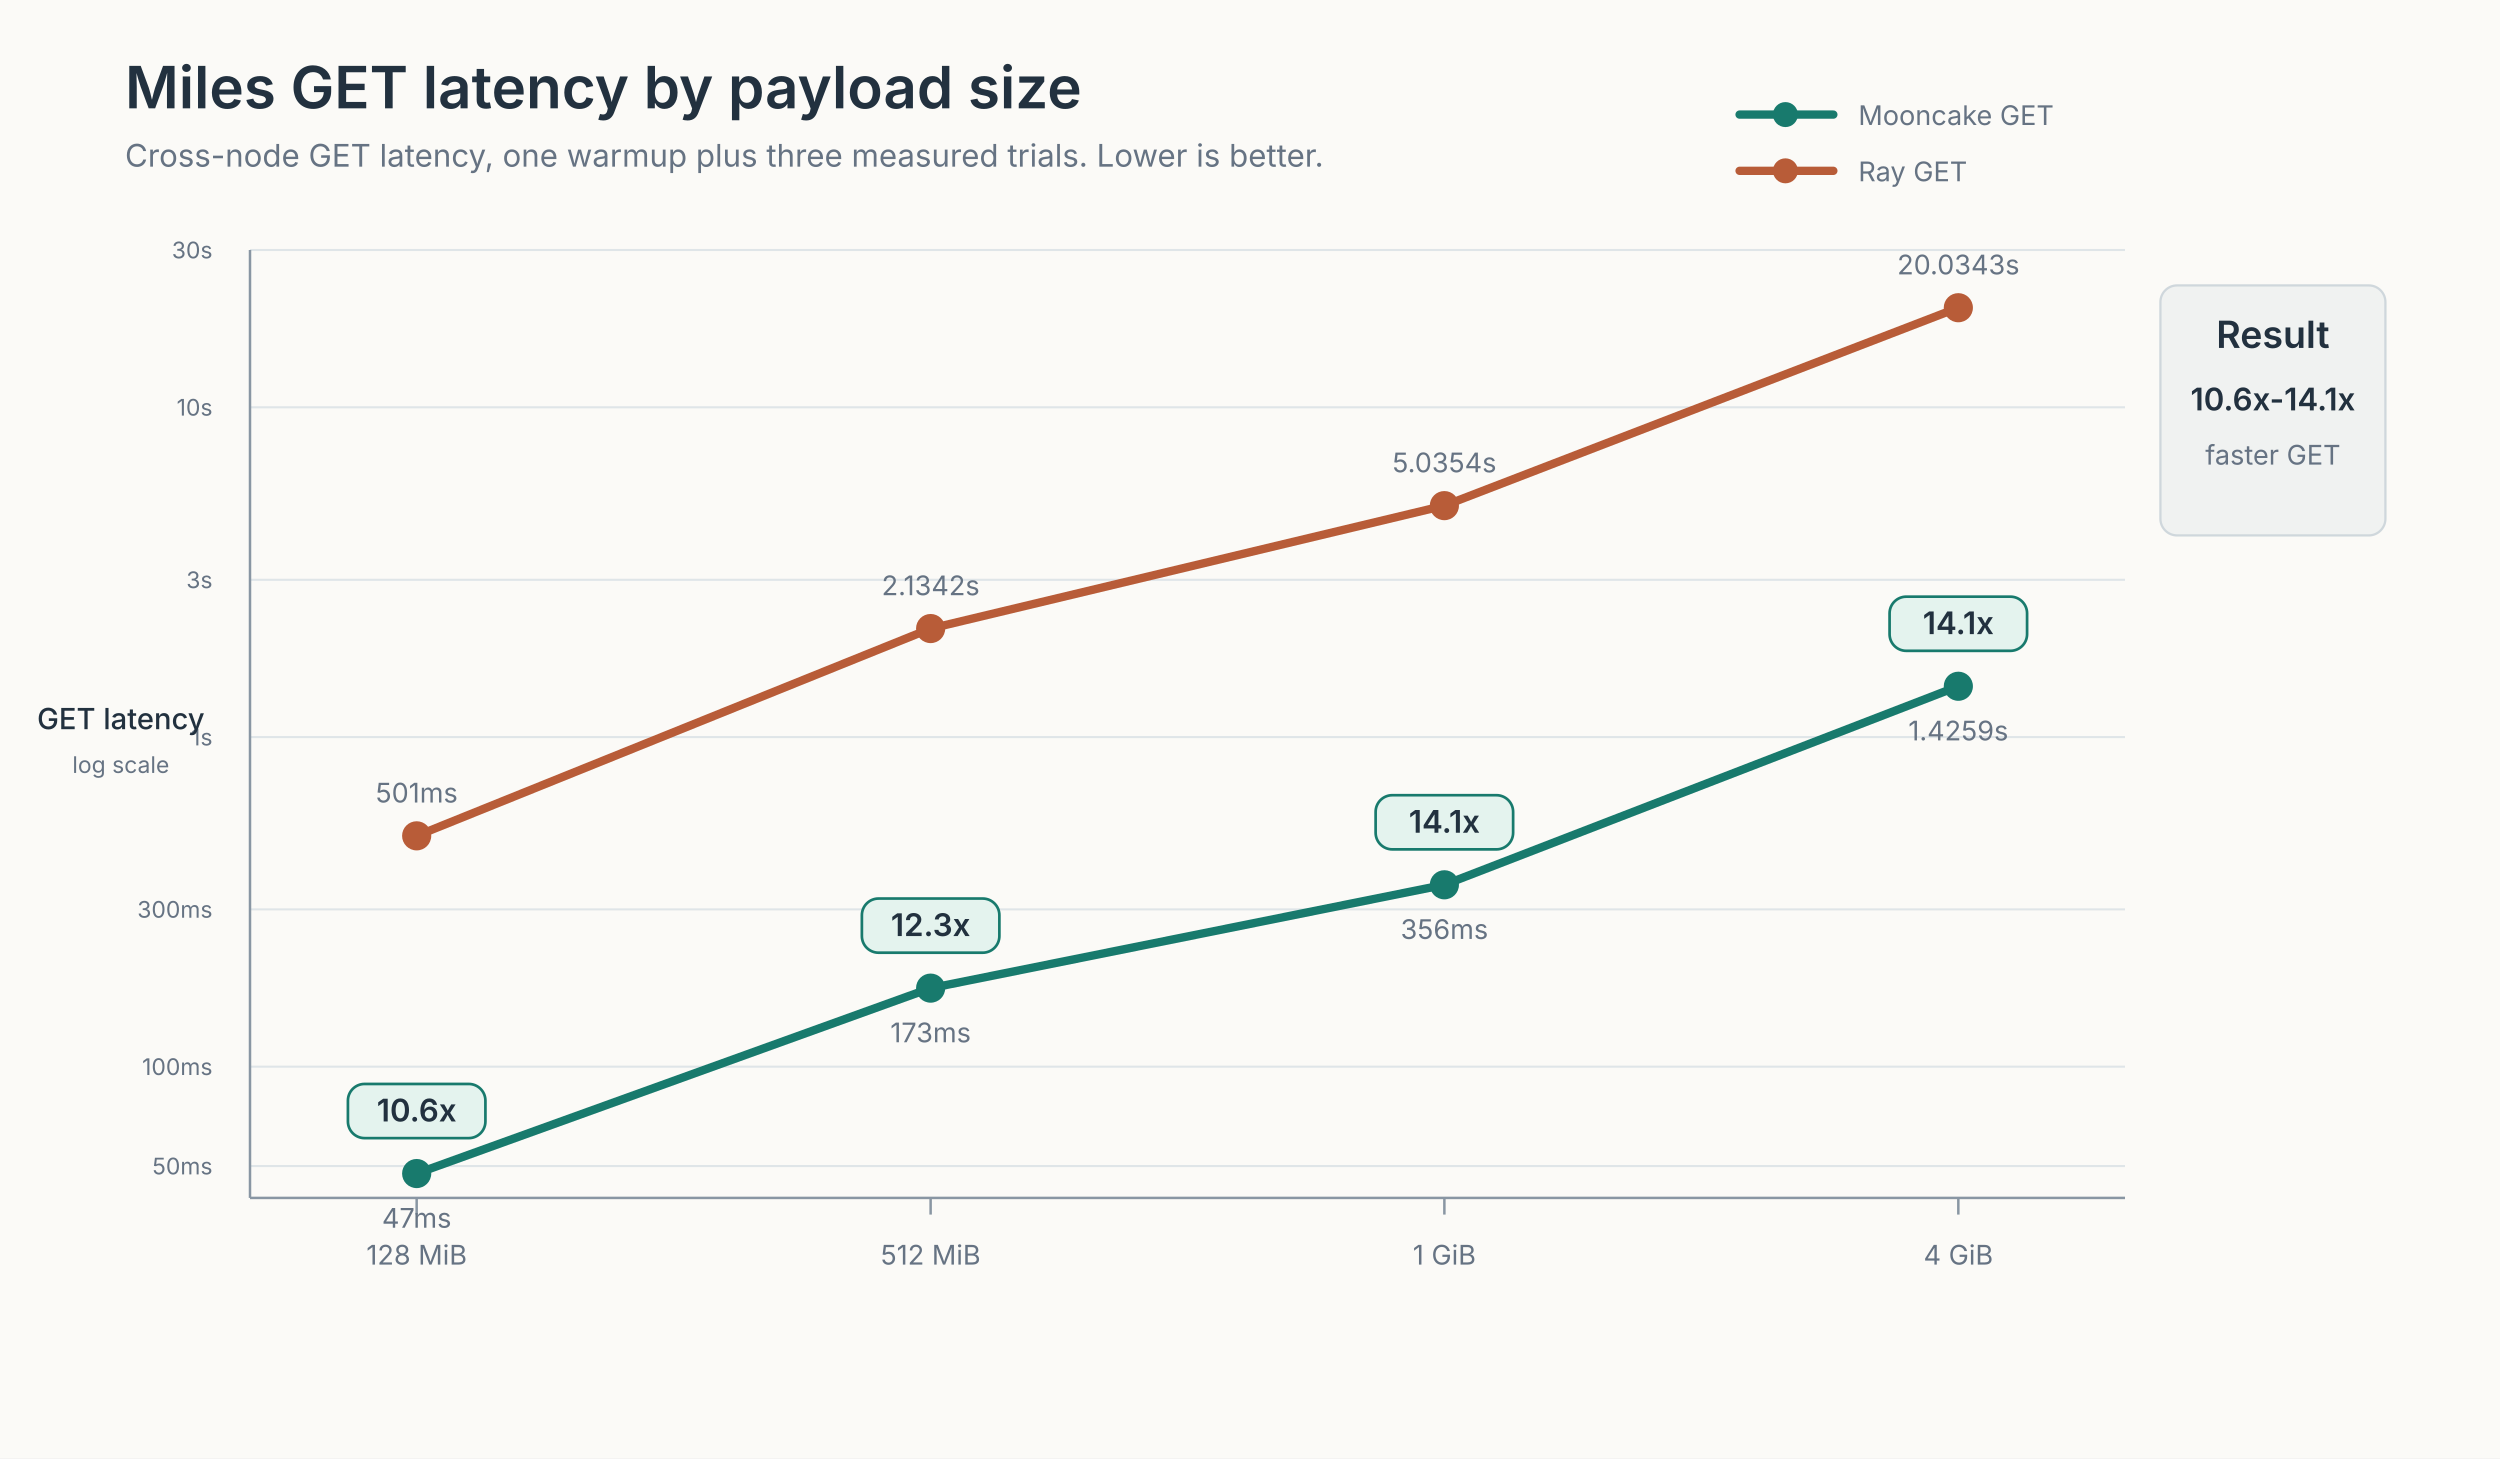
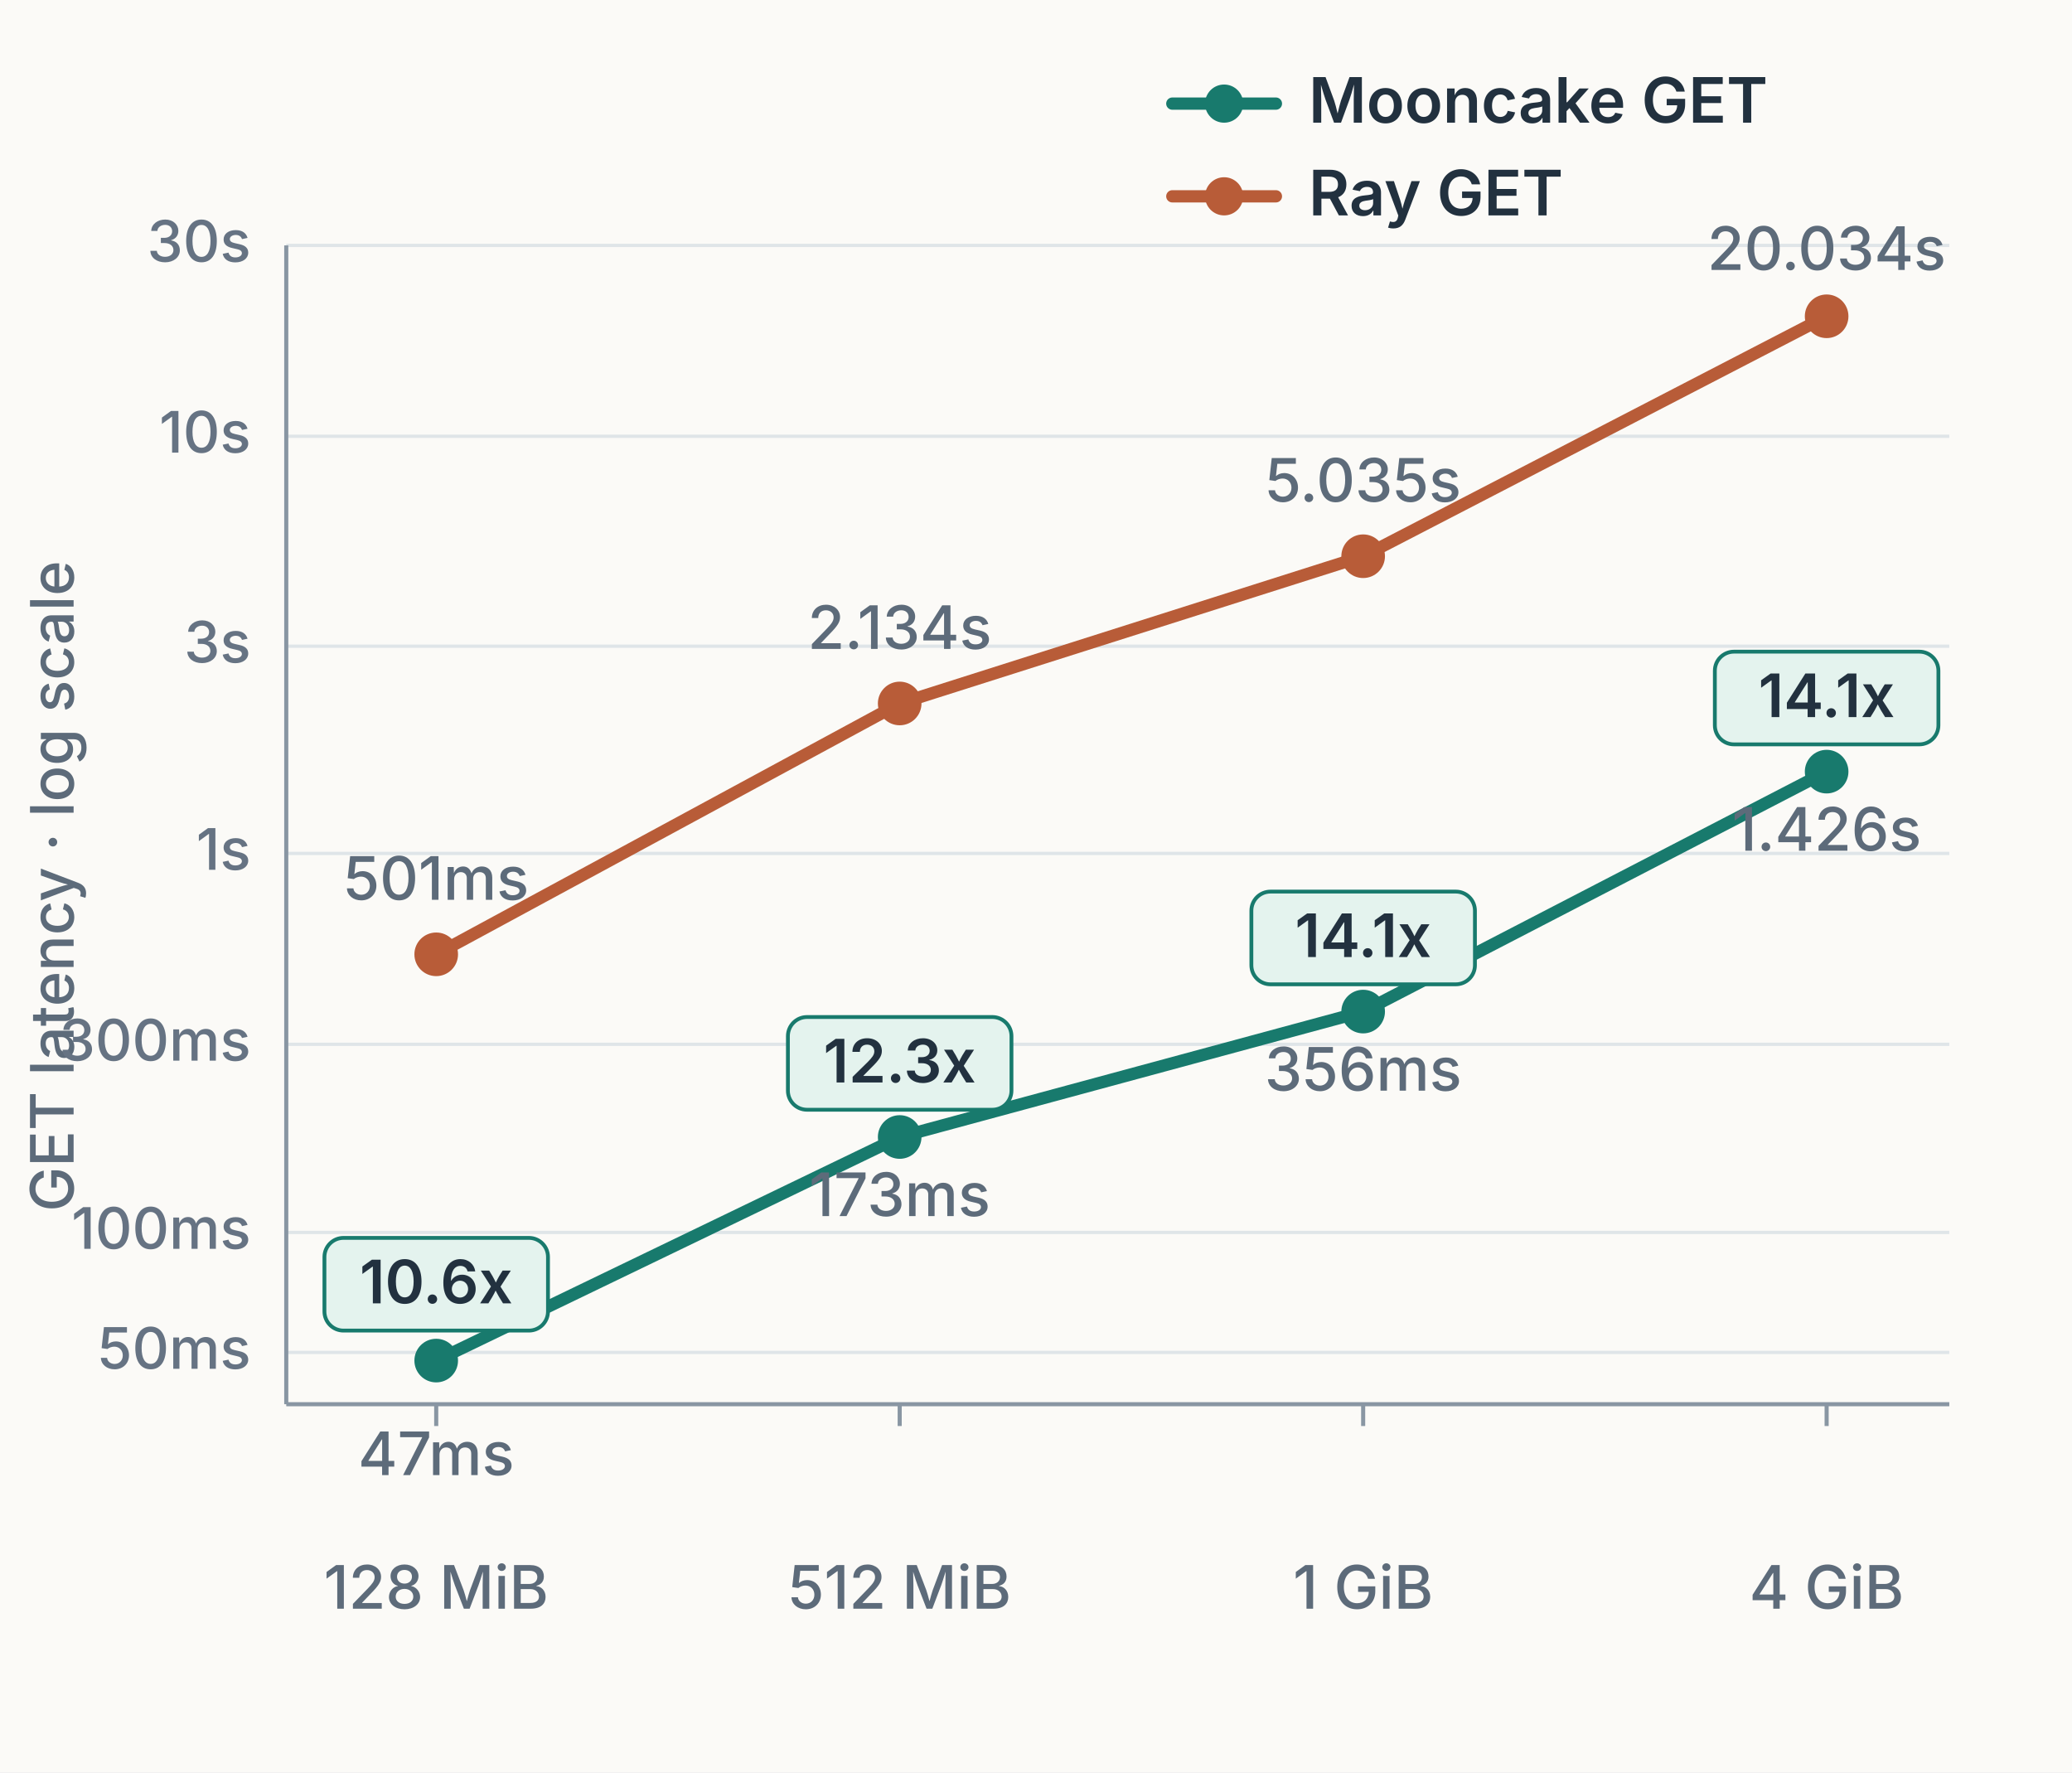
- <svg xmlns="http://www.w3.org/2000/svg" width="1200" height="700" viewBox="0 0 1200 700" role="img" aria-labelledby="title desc">
+ <svg xmlns="http://www.w3.org/2000/svg" width="760" height="650" viewBox="0 0 760 650" role="img" aria-labelledby="title desc">
  <defs>
-     <marker id="arrow-control" viewBox="0 0 10 10" refX="8.5" refY="5" markerWidth="7" markerHeight="7" orient="auto-start-reverse">
-       <path d="M 0 0 L 10 5 L 0 10 z" fill="#5d6b7a" />
-     </marker>
-     <marker id="arrow-data" viewBox="0 0 10 10" refX="8.5" refY="5" markerWidth="5.5" markerHeight="5.5" orient="auto-start-reverse">
-       <path d="M 0 0 L 10 5 L 0 10 z" fill="#187a6d" />
-     </marker>
-     <marker id="arrow-ray" viewBox="0 0 10 10" refX="8.5" refY="5" markerWidth="8" markerHeight="8" orient="auto-start-reverse">
-       <path d="M 0 0 L 10 5 L 0 10 z" fill="#b85c38" />
-     </marker>
-     <filter id="soft-shadow" x="-10%" y="-10%" width="120%" height="125%">
-       <feDropShadow dx="0" dy="4" stdDeviation="5" flood-color="#22313f" flood-opacity="0.10" />
-     </filter>
    <style>
      .bg { fill: #fbfaf7; }
-       .title { font: 600 28px -apple-system, BlinkMacSystemFont, "Segoe UI", sans-serif; fill: #22313f; }
-       .subtitle { font: 400 15px -apple-system, BlinkMacSystemFont, "Segoe UI", sans-serif; fill: #667383; }
-       .h { font: 600 18px -apple-system, BlinkMacSystemFont, "Segoe UI", sans-serif; fill: #22313f; }
-       .label { font: 500 14px -apple-system, BlinkMacSystemFont, "Segoe UI", sans-serif; fill: #22313f; }
-       .small { font: 400 13px -apple-system, BlinkMacSystemFont, "Segoe UI", sans-serif; fill: #667383; }
-       .tiny { font: 400 11px -apple-system, BlinkMacSystemFont, "Segoe UI", sans-serif; fill: #667383; }
-       .value { font: 600 15px -apple-system, BlinkMacSystemFont, "Segoe UI", sans-serif; fill: #22313f; }
-       .card { fill: #ffffff; stroke: #cfd7dc; stroke-width: 1.2; rx: 8; filter: url(#soft-shadow); }
-       .soft { fill: #f0f2f1; stroke: #cfd7dc; stroke-width: 1.1; rx: 8; }
-       .moon { fill: #e4f3ee; stroke: #187a6d; stroke-width: 1.3; rx: 8; }
-       .ray { fill: #f8e8df; stroke: #b85c38; stroke-width: 1.3; rx: 8; }
-       .amber { fill: #f9ecd8; stroke: #c47a28; stroke-width: 1.3; rx: 8; }
-       .blue { fill: #e7eef6; stroke: #405f82; stroke-width: 1.3; rx: 8; }
-       .control-arrow { fill: none; stroke: #5d6b7a; stroke-width: 2; stroke-dasharray: 6 6; marker-end: url(#arrow-control); }
-       .data-arrow { fill: none; stroke: #187a6d; stroke-width: 6; stroke-linecap: round; marker-end: url(#arrow-data); }
-       .grid { stroke: #dfe5e8; stroke-width: 1; }
-       .axis { stroke: #8996a3; stroke-width: 1.2; }
-       .moon-line { fill: none; stroke: #187a6d; stroke-width: 4; stroke-linejoin: round; stroke-linecap: round; }
-       .ray-line { fill: none; stroke: #b85c38; stroke-width: 4; stroke-linejoin: round; stroke-linecap: round; }
+       .label { font: 600 23px -apple-system, BlinkMacSystemFont, "Segoe UI", sans-serif; fill: #22313f; }
+       .small { font: 500 22px -apple-system, BlinkMacSystemFont, "Segoe UI", sans-serif; fill: #5d6b7a; }
+       .tick { font: 500 21px -apple-system, BlinkMacSystemFont, "Segoe UI", sans-serif; fill: #667383; }
+       .value { font: 600 22px -apple-system, BlinkMacSystemFont, "Segoe UI", sans-serif; fill: #22313f; }
+       .moon { fill: #e4f3ee; stroke: #187a6d; stroke-width: 1.4; rx: 7; }
+       .grid { stroke: #dfe5e8; stroke-width: 1.2; }
+       .axis { stroke: #8996a3; stroke-width: 1.5; }
+       .moon-line { fill: none; stroke: #187a6d; stroke-width: 4.5; stroke-linejoin: round; stroke-linecap: round; }
+       .ray-line { fill: none; stroke: #b85c38; stroke-width: 4.5; stroke-linejoin: round; stroke-linecap: round; }
    </style>
  </defs>
-   <rect class="bg" width="1200" height="700" />
-   <text x="60.0" y="52.0" class="title" text-anchor="start">Miles GET latency by payload size</text>
-   <text x="60.0" y="80.0" class="subtitle" text-anchor="start">Cross-node GET latency, one warmup plus three measured trials. Lower is better.</text>
-   <line x1="120" y1="559.7" x2="1020" y2="559.7" class="grid" />
-   <text x="102.0" y="563.7" class="tiny" text-anchor="end">50ms</text>
-   <line x1="120" y1="512.0" x2="1020" y2="512.0" class="grid" />
-   <text x="102.0" y="516.0" class="tiny" text-anchor="end">100ms</text>
-   <line x1="120" y1="436.5" x2="1020" y2="436.5" class="grid" />
-   <text x="102.0" y="440.5" class="tiny" text-anchor="end">300ms</text>
-   <line x1="120" y1="353.8" x2="1020" y2="353.8" class="grid" />
-   <text x="102.0" y="357.8" class="tiny" text-anchor="end">1s</text>
-   <line x1="120" y1="278.3" x2="1020" y2="278.3" class="grid" />
-   <text x="102.0" y="282.3" class="tiny" text-anchor="end">3s</text>
-   <line x1="120" y1="195.5" x2="1020" y2="195.5" class="grid" />
-   <text x="102.0" y="199.5" class="tiny" text-anchor="end">10s</text>
-   <line x1="120" y1="120.0" x2="1020" y2="120.0" class="grid" />
-   <text x="102.0" y="124.0" class="tiny" text-anchor="end">30s</text>
-   <line x1="120" y1="575" x2="1020" y2="575" class="axis" />
-   <line x1="120" y1="120" x2="120" y2="575" class="axis" />
-   <text x="58.0" y="350.0" class="label" text-anchor="middle">GET latency</text>
-   <text x="58" y="371" class="tiny" text-anchor="middle">log scale</text>
-   <line x1="200.0" y1="575" x2="200.0" y2="583" class="axis" />
-   <text x="200.0" y="607.0" class="small" text-anchor="middle">128 MiB</text>
-   <line x1="446.7" y1="575" x2="446.7" y2="583" class="axis" />
-   <text x="446.7" y="607.0" class="small" text-anchor="middle">512 MiB</text>
-   <line x1="693.3" y1="575" x2="693.3" y2="583" class="axis" />
-   <text x="693.3" y="607.0" class="small" text-anchor="middle">1 GiB</text>
-   <line x1="940.0" y1="575" x2="940.0" y2="583" class="axis" />
-   <text x="940.0" y="607.0" class="small" text-anchor="middle">4 GiB</text>
-   <path d="M 200.0 401.2 L 446.7 301.7 L 693.3 242.7 L 940.0 147.7" class="ray-line" />
-   <path d="M 200.0 563.3 L 446.7 474.3 L 693.3 424.7 L 940.0 329.4" class="moon-line" />
-   <circle cx="200.0" cy="401.2" r="7" fill="#b85c38" />
-   <text x="200.0" y="385.2" class="small" text-anchor="middle">501ms</text>
-   <circle cx="446.7" cy="301.7" r="7" fill="#b85c38" />
-   <text x="446.7" y="285.7" class="small" text-anchor="middle">2.1342s</text>
-   <circle cx="693.3" cy="242.7" r="7" fill="#b85c38" />
-   <text x="693.3" y="226.7" class="small" text-anchor="middle">5.0354s</text>
-   <circle cx="940.0" cy="147.7" r="7" fill="#b85c38" />
-   <text x="940.0" y="131.7" class="small" text-anchor="middle">20.0343s</text>
-   <circle cx="200.0" cy="563.3" r="7" fill="#187a6d" />
-   <text x="200.0" y="589.3" class="small" text-anchor="middle">47ms</text>
-   <rect x="167.0" y="520.3" width="66.0" height="26.0" class="moon" />
-   <text x="200.0" y="538.3" class="value" text-anchor="middle">10.6x</text>
-   <circle cx="446.7" cy="474.3" r="7" fill="#187a6d" />
-   <text x="446.7" y="500.3" class="small" text-anchor="middle">173ms</text>
-   <rect x="413.7" y="431.3" width="66.0" height="26.0" class="moon" />
-   <text x="446.7" y="449.3" class="value" text-anchor="middle">12.3x</text>
-   <circle cx="693.3" cy="424.7" r="7" fill="#187a6d" />
-   <text x="693.3" y="450.7" class="small" text-anchor="middle">356ms</text>
-   <rect x="660.3" y="381.7" width="66.0" height="26.0" class="moon" />
-   <text x="693.3" y="399.7" class="value" text-anchor="middle">14.1x</text>
-   <circle cx="940.0" cy="329.4" r="7" fill="#187a6d" />
-   <text x="940.0" y="355.4" class="small" text-anchor="middle">1.4259s</text>
-   <rect x="907.0" y="286.4" width="66.0" height="26.0" class="moon" />
-   <text x="940.0" y="304.4" class="value" text-anchor="middle">14.1x</text>
-   <line x1="835" y1="55" x2="880" y2="55" class="moon-line" />
-   <circle cx="857" cy="55" r="6" fill="#187a6d" />
-   <text x="892.0" y="60.0" class="small" text-anchor="start">Mooncake GET</text>
-   <line x1="835" y1="82" x2="880" y2="82" class="ray-line" />
-   <circle cx="857" cy="82" r="6" fill="#b85c38" />
-   <text x="892.0" y="87.0" class="small" text-anchor="start">Ray GET</text>
-   <rect x="1037.0" y="137.0" width="108.0" height="120.0" class="soft" />
-   <text x="1091.0" y="167.0" class="h" text-anchor="middle">Result</text>
-   <text x="1091.0" y="197.0" class="value" text-anchor="middle">10.6x-14.1x</text>
-   <text x="1091.0" y="223.0" class="small" text-anchor="middle">faster GET</text>
+   <rect class="bg" width="760" height="650" />
+   <line x1="430" y1="38" x2="468" y2="38" class="moon-line" />
+   <circle cx="449" cy="38" r="7" fill="#187a6d" />
+   <text x="480" y="45" class="label">Mooncake GET</text>
+   <line x1="430" y1="72" x2="468" y2="72" class="ray-line" />
+   <circle cx="449" cy="72" r="7" fill="#b85c38" />
+   <text x="480" y="79" class="label">Ray GET</text>
+   <text x="27" y="325" class="small" text-anchor="middle" transform="rotate(-90 27 325)">GET latency · log scale</text>
+   <line x1="105" y1="496" x2="715" y2="496" class="grid" />
+   <text x="92" y="502" class="tick" text-anchor="end">50ms</text>
+   <line x1="105" y1="452" x2="715" y2="452" class="grid" />
+   <text x="92" y="458" class="tick" text-anchor="end">100ms</text>
+   <line x1="105" y1="383" x2="715" y2="383" class="grid" />
+   <text x="92" y="389" class="tick" text-anchor="end">300ms</text>
+   <line x1="105" y1="313" x2="715" y2="313" class="grid" />
+   <text x="92" y="319" class="tick" text-anchor="end">1s</text>
+   <line x1="105" y1="237" x2="715" y2="237" class="grid" />
+   <text x="92" y="243" class="tick" text-anchor="end">3s</text>
+   <line x1="105" y1="160" x2="715" y2="160" class="grid" />
+   <text x="92" y="166" class="tick" text-anchor="end">10s</text>
+   <line x1="105" y1="90" x2="715" y2="90" class="grid" />
+   <text x="92" y="96" class="tick" text-anchor="end">30s</text>
+   <line x1="105" y1="515" x2="715" y2="515" class="axis" />
+   <line x1="105" y1="90" x2="105" y2="515" class="axis" />
+   <path d="M160 350 L330 258 L500 204 L670 116" class="ray-line" />
+   <path d="M160 499 L330 417 L500 371 L670 283" class="moon-line" />
+   <circle cx="160" cy="350" r="8" fill="#b85c38" />
+   <text x="160" y="330" class="small" text-anchor="middle">501ms</text>
+   <circle cx="330" cy="258" r="8" fill="#b85c38" />
+   <text x="330" y="238" class="small" text-anchor="middle">2.134s</text>
+   <circle cx="500" cy="204" r="8" fill="#b85c38" />
+   <text x="500" y="184" class="small" text-anchor="middle">5.035s</text>
+   <circle cx="670" cy="116" r="8" fill="#b85c38" />
+   <text x="670" y="99" class="small" text-anchor="middle">20.034s</text>
+   <circle cx="160" cy="499" r="8" fill="#187a6d" />
+   <text x="160" y="541" class="small" text-anchor="middle">47ms</text>
+   <rect x="119" y="454" width="82" height="34" class="moon" />
+   <text x="160" y="478" class="value" text-anchor="middle">10.6x</text>
+   <circle cx="330" cy="417" r="8" fill="#187a6d" />
+   <text x="330" y="446" class="small" text-anchor="middle">173ms</text>
+   <rect x="289" y="373" width="82" height="34" class="moon" />
+   <text x="330" y="397" class="value" text-anchor="middle">12.3x</text>
+   <circle cx="500" cy="371" r="8" fill="#187a6d" />
+   <text x="500" y="400" class="small" text-anchor="middle">356ms</text>
+   <rect x="459" y="327" width="82" height="34" class="moon" />
+   <text x="500" y="351" class="value" text-anchor="middle">14.1x</text>
+   <circle cx="670" cy="283" r="8" fill="#187a6d" />
+   <text x="670" y="312" class="small" text-anchor="middle">1.426s</text>
+   <rect x="629" y="239" width="82" height="34" class="moon" />
+   <text x="670" y="263" class="value" text-anchor="middle">14.1x</text>
+   <line x1="160" y1="515" x2="160" y2="523" class="axis" />
+   <text x="160" y="590" class="small" text-anchor="middle">128 MiB</text>
+   <line x1="330" y1="515" x2="330" y2="523" class="axis" />
+   <text x="330" y="590" class="small" text-anchor="middle">512 MiB</text>
+   <line x1="500" y1="515" x2="500" y2="523" class="axis" />
+   <text x="500" y="590" class="small" text-anchor="middle">1 GiB</text>
+   <line x1="670" y1="515" x2="670" y2="523" class="axis" />
+   <text x="670" y="590" class="small" text-anchor="middle">4 GiB</text>
</svg>
